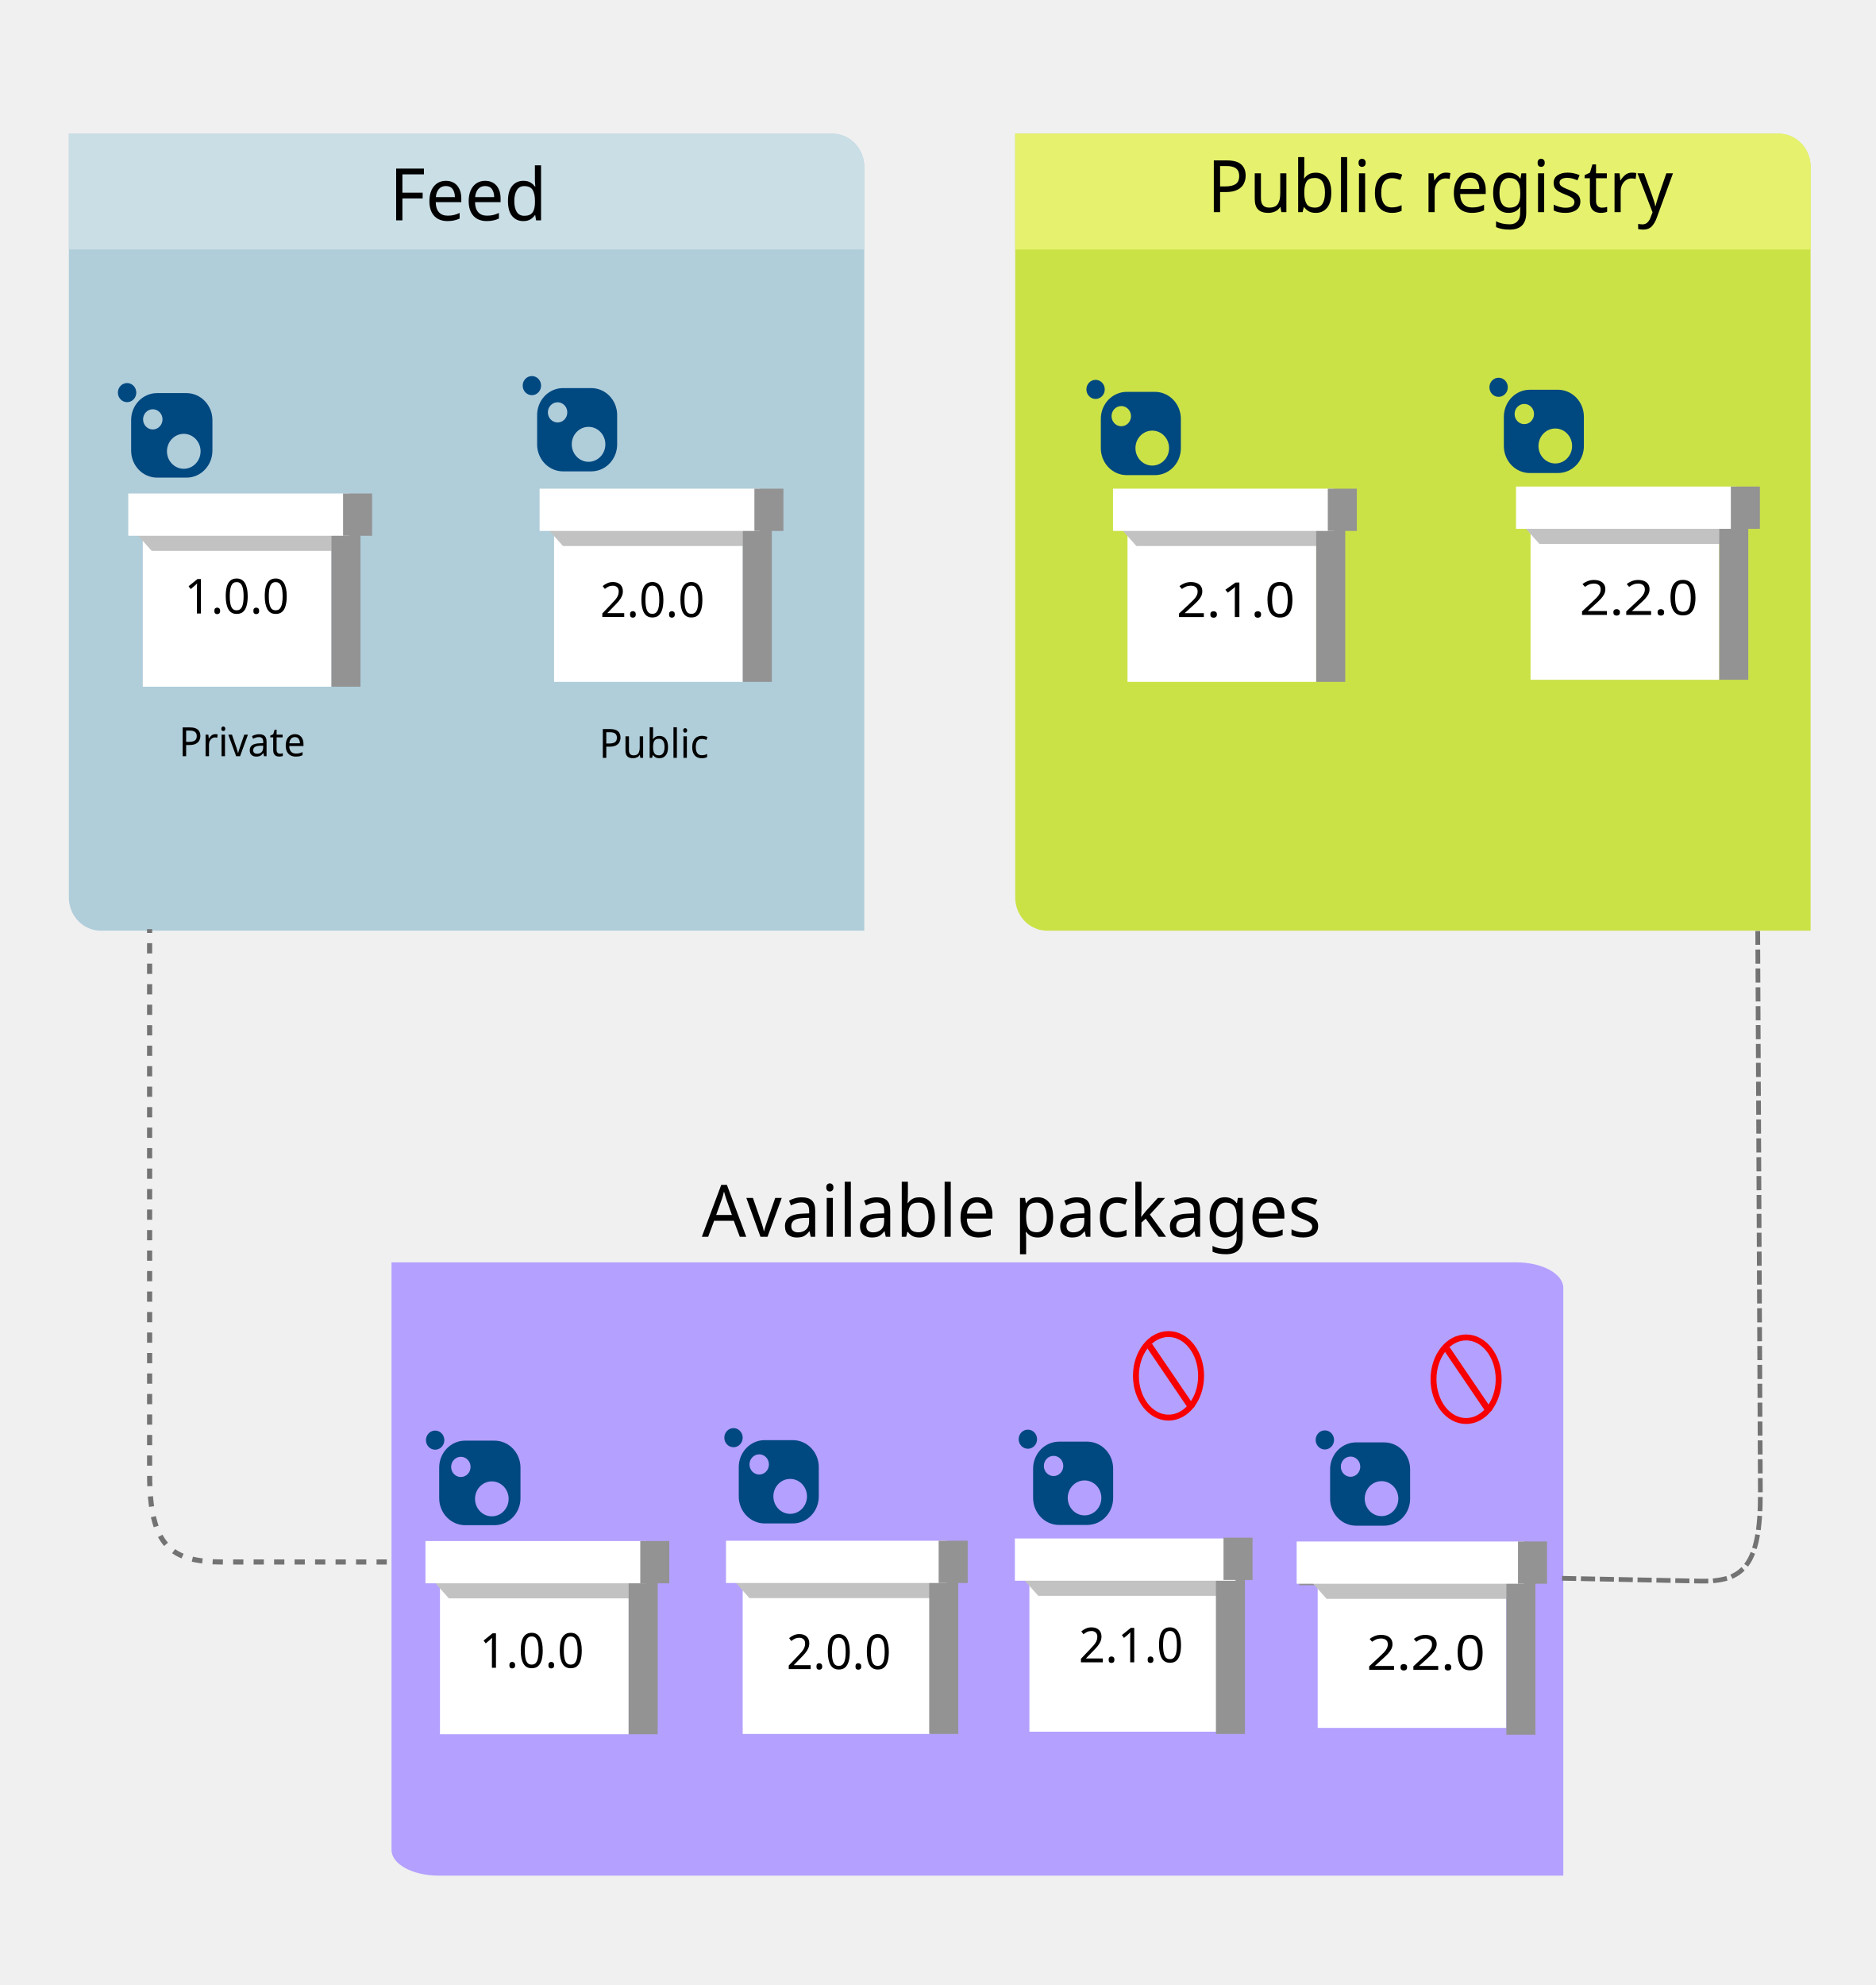
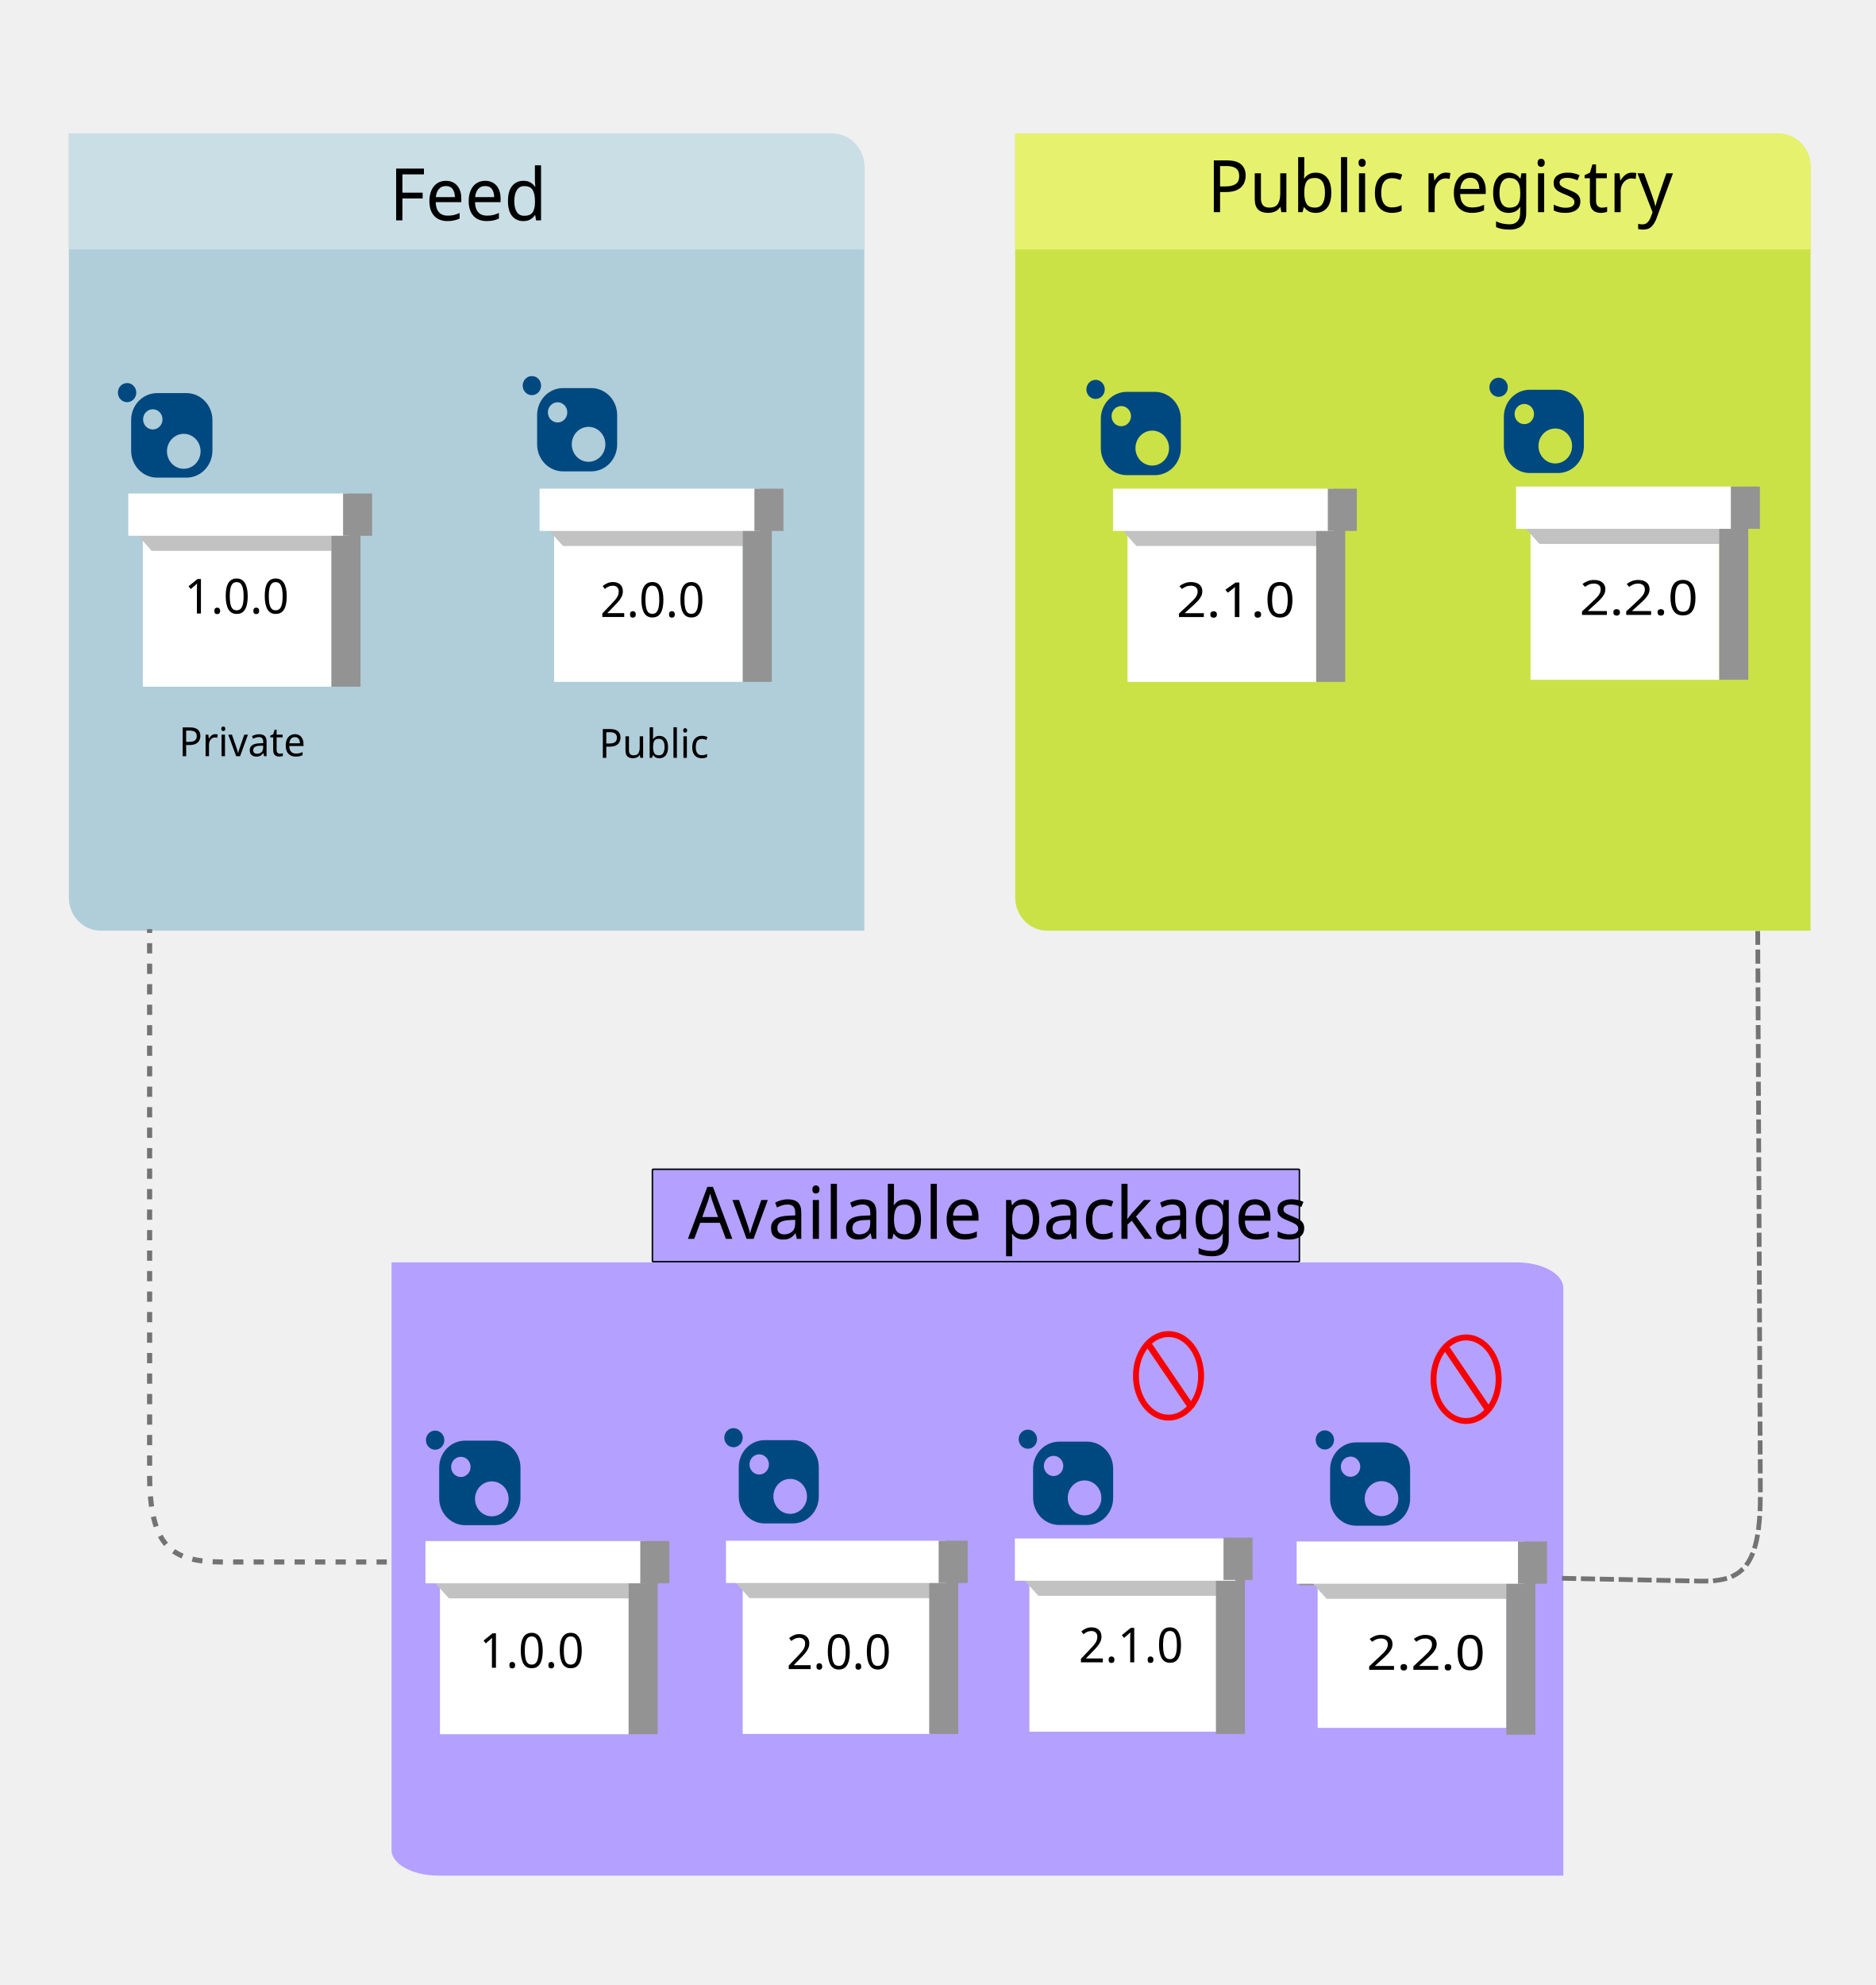
<svg xmlns="http://www.w3.org/2000/svg" xmlns:ns1="http://www.openswatchbook.org/uri/2009/osb" xmlns:xlink="http://www.w3.org/1999/xlink" viewBox="0 0 463 490" version="1.1" id="svg5370" width="463" height="490">
  <defs id="defs5374">
    <linearGradient id="linearGradient13520" ns1:paint="solid">
      <stop style="stop-color:#f80000;stop-opacity:1;" offset="0" id="stop13518" />
    </linearGradient>
    <marker style="overflow:visible" id="marker7231" refX="0" refY="0" orient="auto">
      <path transform="matrix(-0.8,0,0,-0.8,-10,0)" style="fill:#000000;fill-opacity:1;fill-rule:evenodd;stroke:#000000;stroke-width:1pt;stroke-opacity:1" d="M 0,0 5,-5 -12.5,0 5,5 Z" id="path7229" />
    </marker>
    <marker style="overflow:visible" id="marker7013" refX="0" refY="0" orient="auto">
      <path transform="matrix(0.4,0,0,0.4,2.96,0.4)" style="fill:#000000;fill-opacity:1;fill-rule:evenodd;stroke:#000000;stroke-width:1pt;stroke-opacity:1" d="m -2.5,-1 c 0,2.76 -2.24,5 -5,5 -2.76,0 -5,-2.24 -5,-5 0,-2.76 2.24,-5 5,-5 2.76,0 5,2.24 5,5 z" id="path7011" />
    </marker>
    <marker style="overflow:visible" id="DotS" refX="0" refY="0" orient="auto">
      <path transform="matrix(0.2,0,0,0.2,1.48,0.2)" style="fill:#000000;fill-opacity:1;fill-rule:evenodd;stroke:#000000;stroke-width:1pt;stroke-opacity:1" d="m -2.5,-1 c 0,2.76 -2.24,5 -5,5 -2.76,0 -5,-2.24 -5,-5 0,-2.76 2.24,-5 5,-5 2.76,0 5,2.24 5,5 z" id="path6500" />
    </marker>
    <marker style="overflow:visible" id="DotM-6" refX="0" refY="0" orient="auto">
      <path transform="matrix(0.4,0,0,0.4,2.96,0.4)" style="fill:#000000;fill-opacity:1;fill-rule:evenodd;stroke:#000000;stroke-width:1pt;stroke-opacity:1" d="m -2.5,-1 c 0,2.76 -2.24,5 -5,5 -2.76,0 -5,-2.24 -5,-5 0,-2.76 2.24,-5 5,-5 2.76,0 5,2.24 5,5 z" id="path6497-2" />
    </marker>
    <marker style="overflow:visible" id="Arrow1Lend-1" refX="0" refY="0" orient="auto">
      <path transform="matrix(-0.8,0,0,-0.8,-10,0)" style="fill:#000000;fill-opacity:1;fill-rule:evenodd;stroke:#000000;stroke-width:1pt;stroke-opacity:1" d="M 0,0 5,-5 -12.5,0 5,5 Z" id="path6436-7" />
    </marker>
    <linearGradient xlink:href="#linearGradient13520" id="linearGradient13522" x1="552.946" y1="396.939" x2="575.393" y2="396.939" gradientUnits="userSpaceOnUse" gradientTransform="matrix(0.7166667,0,0,0.745234,-42.37204,44.65195)" />
    <linearGradient xlink:href="#linearGradient13520" id="linearGradient13672" gradientUnits="userSpaceOnUse" x1="552.946" y1="396.939" x2="575.393" y2="396.939" gradientTransform="matrix(0.7166667,0,0,0.745234,-115.8363,43.81555)" />
  </defs>
  <path d="M 250.633,33 H 439.117 A 7.883,8.198 0 0 1 447,41.198 V 229.742 H 258.517 a 7.883,8.198 0 0 1 -7.883,-8.198 z" fill="#cbe247" id="path4566" style="stroke-width:0.731" />
  <path d="m 17,33 h 188.483 a 7.883,8.198 0 0 1 7.883,8.198 V 229.742 H 24.883 A 7.883,8.198 0 0 1 17,221.544 Z" fill="#b0cdda" id="path4568" style="stroke-width:0.731" />
  <path d="M 213.367,61.567 V 41.198 A 7.883,8.198 0 0 0 205.483,33 H 17 v 28.567 z" fill="#cadee6" id="path4570" style="stroke-width:0.731" />
  <path d="M 447,61.567 V 41.198 A 7.883,8.198 0 0 0 439.117,33 H 250.633 v 28.567 z" fill="#e6f26d" id="path4572" style="stroke-width:0.731" />
  <text font-size="24" font-family="SegoeUI, Segoe UI" id="text4580" style="font-style:normal;font-variant:normal;font-weight:normal;font-stretch:normal;font-size:17.54px;font-family:SegoeUI, 'Segoe UI';-inkscape-font-specification:'SegoeUI, Segoe UI, Normal';font-variant-ligatures:normal;font-variant-caps:normal;font-variant-numeric:normal;font-variant-east-asian:normal;stroke-width:0.731" x="303.877" y="51.362" transform="scale(0.9806461,1.019736)">
    <tspan id="tspan5482" x="303.877" y="51.362" style="stroke-width:0.731">Public registry</tspan>
  </text>
  <path d="M 96.661,311.612 H 374.338 a 11.614,6.332 0 0 1 11.614,6.332 V 463 H 108.275 a 11.614,6.332 0 0 1 -11.614,-6.332 z" fill="#b4a0ff" id="path4600" style="stroke-width:0.78" />
  <path d="m 188.796,355.501 a 6.401,6.656 0 0 0 -6.413,6.674 v 7.212 a 6.401,6.656 0 0 0 6.413,6.674 h 6.932 a 6.402,6.657 0 0 0 6.414,-6.674 v -7.212 a 6.402,6.657 0 0 0 -6.414,-6.674 z m -1.362,3.503 a 2.399,2.494 0 0 1 0,4.988 v 0 a 2.399,2.494 0 0 1 0,-4.988 z m 7.645,6.066 a 4.149,4.314 0 1 1 -4.147,4.314 4.148,4.313 0 0 1 4.147,-4.314 z M 181.088,352.534 a 2.269,2.359 0 1 1 -2.268,2.359 2.268,2.359 0 0 1 2.268,-2.359 z" fill="#004880" id="path4820" style="stroke-width:0.731" />
  <rect x="187.567" y="179.066" width="0" height="0" fill="#447995" id="rect4872" style="stroke-width:0.731" />
  <path d="m 261.468,355.875 a 6.401,6.656 0 0 0 -6.413,6.674 v 7.212 a 6.401,6.656 0 0 0 6.413,6.674 h 6.932 a 6.402,6.657 0 0 0 6.414,-6.674 v -7.212 a 6.402,6.657 0 0 0 -6.414,-6.674 z m -1.362,3.503 a 2.399,2.494 0 0 1 0,4.988 v 0 a 2.399,2.494 0 0 1 0,-4.988 z m 7.645,6.066 a 4.149,4.314 0 1 1 -4.147,4.314 4.148,4.313 0 0 1 4.147,-4.314 z M 253.76,352.908 a 2.269,2.359 0 1 1 -2.268,2.359 2.268,2.359 0 0 1 2.268,-2.359 z" fill="#004880" id="path5178" style="stroke-width:0.731" />
  <rect x="183.356" y="386.294" width="46.583" height="41.733" fill="#ffffff" id="rect4584-5" style="stroke-width:0.731" />
  <polygon points="123,130 54.499,130 60.069,136 123,136 " fill="#c2c2c2" id="polygon4586-2" transform="matrix(0.7166667,0,0,0.745234,141.9698,293.1393)" />
  <rect x="229.403" y="386.294" width="7.167" height="41.733" fill="#939393" id="rect4588-9" style="stroke-width:0.731" />
  <rect x="179.236" y="380.332" width="54.467" height="10.433" fill="#ffffff" id="rect4590-5" style="stroke-width:0.731" />
  <rect x="231.734" y="380.332" width="7.167" height="10.433" fill="#939393" id="rect4592-7" style="stroke-width:0.731" />
  <rect x="254.139" y="385.736" width="46.583" height="41.733" fill="#ffffff" id="rect4584-5-8" style="stroke-width:0.731" />
  <polygon points="123,130 54.499,130 60.069,136 123,136 " fill="#c2c2c2" id="polygon4586-2-8" transform="matrix(0.7166667,0,0,0.745234,213.2891,292.5817)" />
  <rect x="300.186" y="388.524" width="7.167" height="39.503" fill="#939393" id="rect4588-9-4" style="stroke-width:0.711" />
  <rect x="250.556" y="379.774" width="54.467" height="10.433" fill="#ffffff" id="rect4590-5-7" style="stroke-width:0.731" />
  <rect x="320.749" y="380.889" width="7.167" height="10.433" fill="#939393" id="rect4592-7-7" style="stroke-width:0.731" />
  <text font-size="16px" font-family="SegoeUI, 'Segoe UI'" id="text5176" x="271.566" y="402.406" style="font-style:normal;font-variant:normal;font-weight:normal;font-stretch:normal;font-size:11.693px;font-family:SegoeUI, 'Segoe UI';-inkscape-font-specification:'SegoeUI, Segoe UI, Normal';font-variant-ligatures:normal;font-variant-caps:normal;font-variant-numeric:normal;font-variant-east-asian:normal;stroke-width:0.731" transform="scale(0.9806461,1.019736)">
    <tspan id="tspan13394" x="271.566" y="402.406" style="stroke-width:0.731">2.1.0</tspan>
  </text>
  <text font-size="16px" font-family="SegoeUI, 'Segoe UI'" id="text4644" x="198.006" y="404.041" style="font-style:normal;font-variant:normal;font-weight:normal;font-stretch:normal;font-size:11.693px;font-family:SegoeUI, 'Segoe UI';-inkscape-font-specification:'SegoeUI, Segoe UI, Normal';font-variant-ligatures:normal;font-variant-caps:normal;font-variant-numeric:normal;font-variant-east-asian:normal;stroke-width:0.731" transform="scale(0.9806461,1.019736)">
    <tspan id="tspan13392" x="198.006" y="404.041" style="stroke-width:0.731">2.0.0</tspan>
  </text>
  <path d="m 108.43,362.27 v 7.553 a 6.414,6.67 0 0 0 6.414,6.67 h 7.238 a 6.414,6.67 0 0 0 6.414,-6.67 v -7.523 a 6.418,6.674 0 0 0 -6.418,-6.674 h -7.235 a 6.391,6.645 0 0 0 -6.414,6.644 z m 5.345,-2.657 a 2.399,2.494 0 0 1 0,4.989 v 0 a 2.399,2.494 0 0 1 0,-4.989 z m 7.645,6.067 a 4.149,4.314 0 1 1 -4.147,4.314 4.148,4.313 0 0 1 4.147,-4.314 z m -13.993,-12.538 a 2.269,2.359 0 1 1 -2.268,2.359 2.268,2.358 0 0 1 2.268,-2.359 z" fill="#004880" id="path4598" style="stroke-width:0.731" />
  <rect x="108.62" y="386.369" width="46.583" height="41.733" fill="#ffffff" id="rect4584" style="stroke-width:0.731" />
  <polygon points="60.069,136 123,136 123,130 54.499,130 " fill="#c2c2c2" id="polygon4586" transform="matrix(0.7166667,0,0,0.745234,67.77036,293.2147)" />
  <rect x="155.204" y="386.369" width="7.167" height="41.733" fill="#939393" id="rect4588" style="stroke-width:0.731" />
  <rect x="105.037" y="380.407" width="54.467" height="10.433" fill="#ffffff" id="rect4590" style="stroke-width:0.731" />
  <rect x="158.07" y="380.407" width="7.167" height="10.433" fill="#939393" id="rect4592" style="stroke-width:0.731" />
  <text font-size="16px" font-family="SegoeUI, 'Segoe UI'" id="text4596" x="120.704" y="403.728" style="font-style:normal;font-variant:normal;font-weight:normal;font-stretch:normal;font-size:11.693px;font-family:SegoeUI, 'Segoe UI';-inkscape-font-specification:'SegoeUI, Segoe UI, Normal';font-variant-ligatures:normal;font-variant-caps:normal;font-variant-numeric:normal;font-variant-east-asian:normal;stroke-width:0.731" transform="scale(0.9806461,1.019736)">
    <tspan id="tspan13390" x="120.704" y="403.728" style="stroke-width:0.731">1.0.0</tspan>
  </text>
  <path d="m 139.019,95.799 a 6.401,6.656 0 0 0 -6.413,6.674 v 7.212 a 6.401,6.656 0 0 0 6.413,6.674 h 6.932 a 6.402,6.657 0 0 0 6.414,-6.674 v -7.212 a 6.402,6.657 0 0 0 -6.414,-6.674 z m -1.362,3.503 a 2.399,2.494 0 0 1 0,4.988 v 0 a 2.399,2.494 0 0 1 0,-4.988 z m 7.645,6.066 a 4.149,4.314 0 1 1 -4.147,4.314 4.148,4.313 0 0 1 4.147,-4.314 z M 131.311,92.832 a 2.269,2.359 0 1 1 -2.268,2.359 2.268,2.359 0 0 1 2.268,-2.359 z" fill="#004880" id="path4820-0" style="stroke-width:0.731" />
  <path d="m 278.184,96.73 a 6.401,6.656 0 0 0 -6.413,6.674 v 7.212 a 6.401,6.656 0 0 0 6.413,6.674 h 6.932 a 6.402,6.657 0 0 0 6.414,-6.674 v -7.212 a 6.402,6.657 0 0 0 -6.414,-6.674 z m -1.362,3.503 a 2.399,2.494 0 0 1 0,4.988 v 0 a 2.399,2.494 0 0 1 0,-4.988 z m 7.645,6.066 a 4.149,4.314 0 1 1 -4.147,4.314 4.148,4.313 0 0 1 4.147,-4.314 z M 270.476,93.763 a 2.269,2.359 0 1 1 -2.268,2.359 2.268,2.359 0 0 1 2.268,-2.359 z" fill="#004880" id="path5178-0" style="stroke-width:0.731" />
  <rect x="136.796" y="126.591" width="46.583" height="41.733" fill="#ffffff" id="rect4584-5-2" style="stroke-width:0.731" />
  <polygon points="123,130 54.499,130 60.069,136 123,136 " fill="#c2c2c2" id="polygon4586-2-1" transform="matrix(0.7166667,0,0,0.745234,95.94641,33.43704)" />
  <rect x="183.38" y="126.591" width="7.167" height="41.733" fill="#939393" id="rect4588-9-3" style="stroke-width:0.731" />
  <rect x="133.213" y="120.629" width="54.467" height="10.433" fill="#ffffff" id="rect4590-5-9" style="stroke-width:0.731" />
  <rect x="186.246" y="120.629" width="7.167" height="10.433" fill="#939393" id="rect4592-7-1" style="stroke-width:0.731" />
  <rect x="278.363" y="126.591" width="46.583" height="41.733" fill="#ffffff" id="rect4584-5-8-7" style="stroke-width:0.731" />
  <polygon points="60.069,136 123,136 123,130 54.499,130 " fill="#c2c2c2" id="polygon4586-2-8-1" transform="matrix(0.7166667,0,0,0.745234,237.5125,33.43705)" />
  <rect x="324.946" y="126.591" width="7.167" height="41.733" fill="#939393" id="rect4588-9-4-5" style="stroke-width:0.731" />
  <rect x="274.779" y="120.629" width="54.467" height="10.433" fill="#ffffff" id="rect4590-5-7-5" style="stroke-width:0.731" />
  <rect x="327.812" y="120.629" width="7.167" height="10.433" fill="#939393" id="rect4592-7-7-6" style="stroke-width:0.731" />
  <text font-size="16px" font-family="SegoeUI, 'Segoe UI'" id="text5176-0" x="278.278" y="158.982" style="font-style:normal;font-variant:normal;font-weight:normal;font-stretch:normal;font-size:12.445px;font-family:SegoeUI, 'Segoe UI';-inkscape-font-specification:'SegoeUI, Segoe UI, Normal';font-variant-ligatures:normal;font-variant-caps:normal;font-variant-numeric:normal;font-variant-east-asian:normal;stroke-width:0.778" transform="scale(1.043748,0.9580856)">
    <tspan id="tspan13384" x="278.278" y="158.982" style="stroke-width:0.778">2.1.0</tspan>
  </text>
  <text font-size="16px" font-family="SegoeUI, 'Segoe UI'" id="text4644-2" x="151.075" y="149.365" style="font-style:normal;font-variant:normal;font-weight:normal;font-stretch:normal;font-size:11.693px;font-family:SegoeUI, 'Segoe UI';-inkscape-font-specification:'SegoeUI, Segoe UI, Normal';font-variant-ligatures:normal;font-variant-caps:normal;font-variant-numeric:normal;font-variant-east-asian:normal;stroke-width:0.731" transform="scale(0.9806461,1.019736)">
    <tspan id="tspan13386" x="151.075" y="149.365" style="stroke-width:0.731">2.0.0</tspan>
  </text>
  <path d="m 32.377,103.683 v 7.553 a 6.414,6.67 0 0 0 6.414,6.67 h 7.238 a 6.414,6.67 0 0 0 6.414,-6.67 v -7.523 a 6.418,6.674 0 0 0 -6.418,-6.674 h -7.235 a 6.391,6.645 0 0 0 -6.414,6.644 z m 5.345,-2.657 a 2.399,2.494 0 0 1 0,4.989 v 0 a 2.399,2.494 0 0 1 0,-4.989 z m 7.645,6.067 a 4.149,4.314 0 1 1 -4.147,4.314 4.148,4.313 0 0 1 4.147,-4.314 z M 31.374,94.556 a 2.269,2.359 0 1 1 -2.268,2.359 2.268,2.358 0 0 1 2.268,-2.359 z" fill="#004880" id="path4598-4" style="stroke-width:0.731" />
  <rect x="35.249" y="127.782" width="46.583" height="41.733" fill="#ffffff" id="rect4584-9" style="stroke-width:0.731" />
  <polygon points="123,130 54.499,130 60.069,136 123,136 " fill="#c2c2c2" id="polygon4586-3" transform="matrix(0.7166667,0,0,0.745234,-5.601037,34.62767)" />
  <rect x="81.832" y="127.782" width="7.167" height="41.733" fill="#939393" id="rect4588-3" style="stroke-width:0.731" />
  <rect x="31.666" y="121.82" width="54.467" height="10.433" fill="#ffffff" id="rect4590-8" style="stroke-width:0.731" />
  <rect x="84.699" y="121.82" width="7.167" height="10.433" fill="#939393" id="rect4592-5" style="stroke-width:0.731" />
  <text font-size="16px" font-family="SegoeUI, 'Segoe UI'" id="text4596-1" x="46.431" y="148.506" style="font-style:normal;font-variant:normal;font-weight:normal;font-stretch:normal;font-size:11.693px;font-family:SegoeUI, 'Segoe UI';-inkscape-font-specification:'SegoeUI, Segoe UI, Normal';font-variant-ligatures:normal;font-variant-caps:normal;font-variant-numeric:normal;font-variant-east-asian:normal;stroke-width:0.731" transform="scale(0.9806461,1.019736)">
    <tspan id="tspan13388" x="46.431" y="148.506" style="stroke-width:0.731">1.0.0</tspan>
  </text>
  <path d="M 95.49,385.581 H 55.035 c -12.775,0 -18.098,-3.755 -18.098,-21.781 V 229.356" fill="none" stroke="#737373" stroke-miterlimit="10" stroke-width="1.265" stroke-dasharray="2.529, 2.529" id="path13122" />
  <path d="m 386.221,389.616 33.496,0.681 c 10.578,0.215 14.967,-3.546 14.881,-22.03 l -0.646,-137.858" fill="none" stroke="#737373" stroke-miterlimit="10" stroke-width="1.73" stroke-dasharray="3.461, 3.461" id="path13122-7" style="stroke-width:1.165;stroke-linecap:square;stroke-linejoin:round;stroke-miterlimit:10;stroke-dasharray:2.33, 2.33;stroke-dashoffset:0;paint-order:markers stroke fill" />
  <path d="m 377.685,96.21 a 6.401,6.656 0 0 0 -6.413,6.674 v 7.212 a 6.401,6.656 0 0 0 6.413,6.674 h 6.932 a 6.402,6.657 0 0 0 6.414,-6.674 v -7.212 a 6.402,6.657 0 0 0 -6.414,-6.674 z m -1.362,3.503 a 2.399,2.494 0 0 1 0,4.988 v 0 a 2.399,2.494 0 0 1 0,-4.988 z m 7.645,6.066 a 4.149,4.314 0 1 1 -4.147,4.314 4.148,4.313 0 0 1 4.147,-4.314 z M 369.977,93.243 a 2.269,2.359 0 1 1 -2.268,2.359 2.268,2.359 0 0 1 2.268,-2.359 z" fill="#004880" id="path5178-0-9" style="stroke-width:0.731" />
  <rect x="377.864" y="126.071" width="46.583" height="41.733" fill="#ffffff" id="rect4584-5-8-7-9" style="stroke-width:0.731" />
  <polygon points="60.069,136 123,136 123,130 54.499,130 " fill="#c2c2c2" id="polygon4586-2-8-1-6" transform="matrix(0.7166667,0,0,0.745234,337.0137,32.91714)" />
  <rect x="424.447" y="126.071" width="7.167" height="41.733" fill="#939393" id="rect4588-9-4-5-6" style="stroke-width:0.731" />
  <rect x="374.28" y="120.109" width="54.467" height="10.433" fill="#ffffff" id="rect4590-5-7-5-7" style="stroke-width:0.731" />
  <rect x="427.314" y="120.109" width="7.167" height="10.433" fill="#939393" id="rect4592-7-7-6-1" style="stroke-width:0.731" />
  <text font-size="16px" font-family="SegoeUI, 'Segoe UI'" id="text5176-0-8" x="373.609" y="158.439" style="font-style:normal;font-variant:normal;font-weight:normal;font-stretch:normal;font-size:12.445px;font-family:SegoeUI, 'Segoe UI';-inkscape-font-specification:'SegoeUI, Segoe UI, Normal';font-variant-ligatures:normal;font-variant-caps:normal;font-variant-numeric:normal;font-variant-east-asian:normal;stroke-width:0.778" transform="scale(1.043748,0.9580856)">
    <tspan id="tspan13444" x="373.609" y="158.439" style="stroke-width:0.778">2.2.0</tspan>
  </text>
  <path d="m 334.787,356.057 a 6.401,6.656 0 0 0 -6.413,6.674 v 7.212 a 6.401,6.656 0 0 0 6.413,6.674 h 6.932 a 6.402,6.657 0 0 0 6.414,-6.674 v -7.212 a 6.402,6.657 0 0 0 -6.414,-6.674 z m -1.362,3.503 a 2.399,2.494 0 0 1 0,4.988 v 0 a 2.399,2.494 0 0 1 0,-4.988 z m 7.645,6.066 a 4.149,4.314 0 1 1 -4.147,4.314 4.148,4.313 0 0 1 4.147,-4.314 z m -13.991,-12.536 a 2.269,2.359 0 1 1 -2.268,2.359 2.268,2.359 0 0 1 2.268,-2.359 z" fill="#004880" id="path5178-0-9-9" style="stroke-width:0.731" />
  <rect x="325.313" y="386.475" width="46.583" height="40.06" fill="#ffffff" id="rect4584-5-8-7-9-3" style="stroke-width:0.716" />
  <polygon points="123,136 123,130 54.499,130 60.069,136 " fill="#c2c2c2" id="polygon4586-2-8-1-6-4" transform="matrix(0.7166667,0,0,0.745234,284.4626,293.3212)" />
  <rect x="371.896" y="386.475" width="7.167" height="41.733" fill="#939393" id="rect4588-9-4-5-6-4" style="stroke-width:0.731" />
  <rect x="320.121" y="380.514" width="56.075" height="10.433" fill="#ffffff" id="rect4590-5-7-5-7-8" style="stroke-width:0.742" />
  <rect x="374.763" y="380.514" width="7.167" height="10.433" fill="#939393" id="rect4592-7-7-6-1-0" style="stroke-width:0.731" />
  <text font-size="16px" font-family="SegoeUI, 'Segoe UI'" id="text5176-0-8-4" x="323.26" y="430.236" style="font-style:normal;font-variant:normal;font-weight:normal;font-stretch:normal;font-size:12.445px;font-family:SegoeUI, 'Segoe UI';-inkscape-font-specification:'SegoeUI, Segoe UI, Normal';font-variant-ligatures:normal;font-variant-caps:normal;font-variant-numeric:normal;font-variant-east-asian:normal;stroke-width:0.778" transform="scale(1.043748,0.9580856)">
    <tspan id="tspan13444-0" x="323.26" y="430.236" style="stroke-width:0.778">2.2.0</tspan>
  </text>
  <rect x="302.061" y="379.578" width="7.167" height="10.433" fill="#939393" id="rect4592-7-7-6-1-0-0" style="stroke-width:0.731" />
  <ellipse style="fill:none;fill-opacity:1;stroke:url(#linearGradient13522);stroke-width:1.462;stroke-linecap:square;stroke-linejoin:round;stroke-miterlimit:10;stroke-dasharray:none;stroke-dashoffset:0;paint-order:fill markers stroke" id="path13516" cx="361.949" cy="340.464" rx="8.044" ry="10.316" />
  <path style="fill:none;stroke:#f70000;stroke-width:1.588;stroke-linecap:butt;stroke-linejoin:miter;stroke-miterlimit:4;stroke-dasharray:none;stroke-opacity:1" d="m 357.212,332.98 c 10.547,15.527 10.547,15.527 10.547,15.527" id="path13642" />
  <ellipse style="fill:none;fill-opacity:1;stroke:url(#linearGradient13672);stroke-width:1.462;stroke-linecap:square;stroke-linejoin:round;stroke-miterlimit:10;stroke-dasharray:none;stroke-dashoffset:0;paint-order:fill markers stroke" id="path13516-9" cx="288.485" cy="339.628" rx="8.044" ry="10.316" />
  <path style="fill:none;stroke:#f70000;stroke-width:1.588;stroke-linecap:butt;stroke-linejoin:miter;stroke-miterlimit:4;stroke-dasharray:none;stroke-opacity:1" d="m 283.748,332.143 c 10.547,15.527 10.547,15.527 10.547,15.527" id="path13642-8" />
  <text font-size="24px" font-family="SegoeUI, 'Segoe UI'" id="text4578-0" x="45.037" y="183.054" style="font-style:normal;font-variant:normal;font-weight:normal;font-stretch:normal;font-size:9.744px;font-family:SegoeUI, 'Segoe UI';-inkscape-font-specification:'SegoeUI, Segoe UI, Normal';font-variant-ligatures:normal;font-variant-caps:normal;font-variant-numeric:normal;font-variant-east-asian:normal;stroke-width:0.219;stroke-miterlimit:7;stroke-dasharray:none" transform="scale(0.9806461,1.019736)">
    <tspan id="tspan13704" x="45.037" y="183.054" style="stroke-width:0.219">Private</tspan>
  </text>
  <text font-size="24px" font-family="SegoeUI, 'Segoe UI'" id="text4578-0-8" x="150.81" y="183.45" style="font-style:normal;font-variant:normal;font-weight:normal;font-stretch:normal;font-size:9.744px;font-family:SegoeUI, 'Segoe UI';-inkscape-font-specification:'SegoeUI, Segoe UI, Normal';font-variant-ligatures:normal;font-variant-caps:normal;font-variant-numeric:normal;font-variant-east-asian:normal;stroke-width:0.219;stroke-miterlimit:7;stroke-dasharray:none" transform="scale(0.9806461,1.019736)">
    <tspan id="tspan14100" x="150.81" y="183.45" style="stroke-width:0.219">Public</tspan>
  </text>
  <text transform="scale(0.9806461,1.019736)" font-size="17.54px" font-family="SegoeUI, 'Segoe UI'" id="text4578" x="98.027" y="53.349" style="font-style:normal;font-variant:normal;font-weight:normal;font-stretch:normal;font-size:17.54px;font-family:SegoeUI, 'Segoe UI';-inkscape-font-specification:'SegoeUI, Segoe UI, Normal';font-variant-ligatures:normal;font-variant-caps:normal;font-variant-numeric:normal;font-variant-east-asian:normal;stroke-width:0.731;stroke-miterlimit:4;stroke-dasharray:none">
    <tspan id="tspan963" x="98.027" y="53.349">Feed</tspan>
  </text>
-   <text transform="scale(0.9806461,1.019736)" font-size="17.54px" font-family="SegoeUI, 'Segoe UI'" id="text4578-3" x="176.689" y="299.397" style="font-style:normal;font-variant:normal;font-weight:normal;font-stretch:normal;font-size:17.54px;font-family:SegoeUI, 'Segoe UI';-inkscape-font-specification:'SegoeUI, Segoe UI, Normal';font-variant-ligatures:normal;font-variant-caps:normal;font-variant-numeric:normal;font-variant-east-asian:normal;stroke-width:0.731;stroke-miterlimit:4;stroke-dasharray:none">
-     <tspan id="tspan989" x="176.689" y="299.397">Available packages</tspan>
+   <rect style="opacity:0.998;fill:#b4a0ff;fill-opacity:1;stroke:#00070f;stroke-width:0.74;stroke-linecap:square;stroke-linejoin:round;stroke-miterlimit:4;stroke-dasharray:none;paint-order:markers stroke fill" id="rect964" width="159.366" height="22.438" x="161.249" y="288.823" />
+   <text transform="scale(0.9806461,1.019736)" font-size="17.54px" font-family="SegoeUI, 'Segoe UI'" id="text4578-3" x="173.182" y="299.891" style="font-style:normal;font-variant:normal;font-weight:normal;font-stretch:normal;font-size:17.54px;font-family:SegoeUI, 'Segoe UI';-inkscape-font-specification:'SegoeUI, Segoe UI, Normal';font-variant-ligatures:normal;font-variant-caps:normal;font-variant-numeric:normal;font-variant-east-asian:normal;stroke-width:0.731;stroke-miterlimit:4;stroke-dasharray:none">
+     <tspan id="tspan989" x="173.182" y="299.891">Available packages</tspan>
  </text>
</svg>
